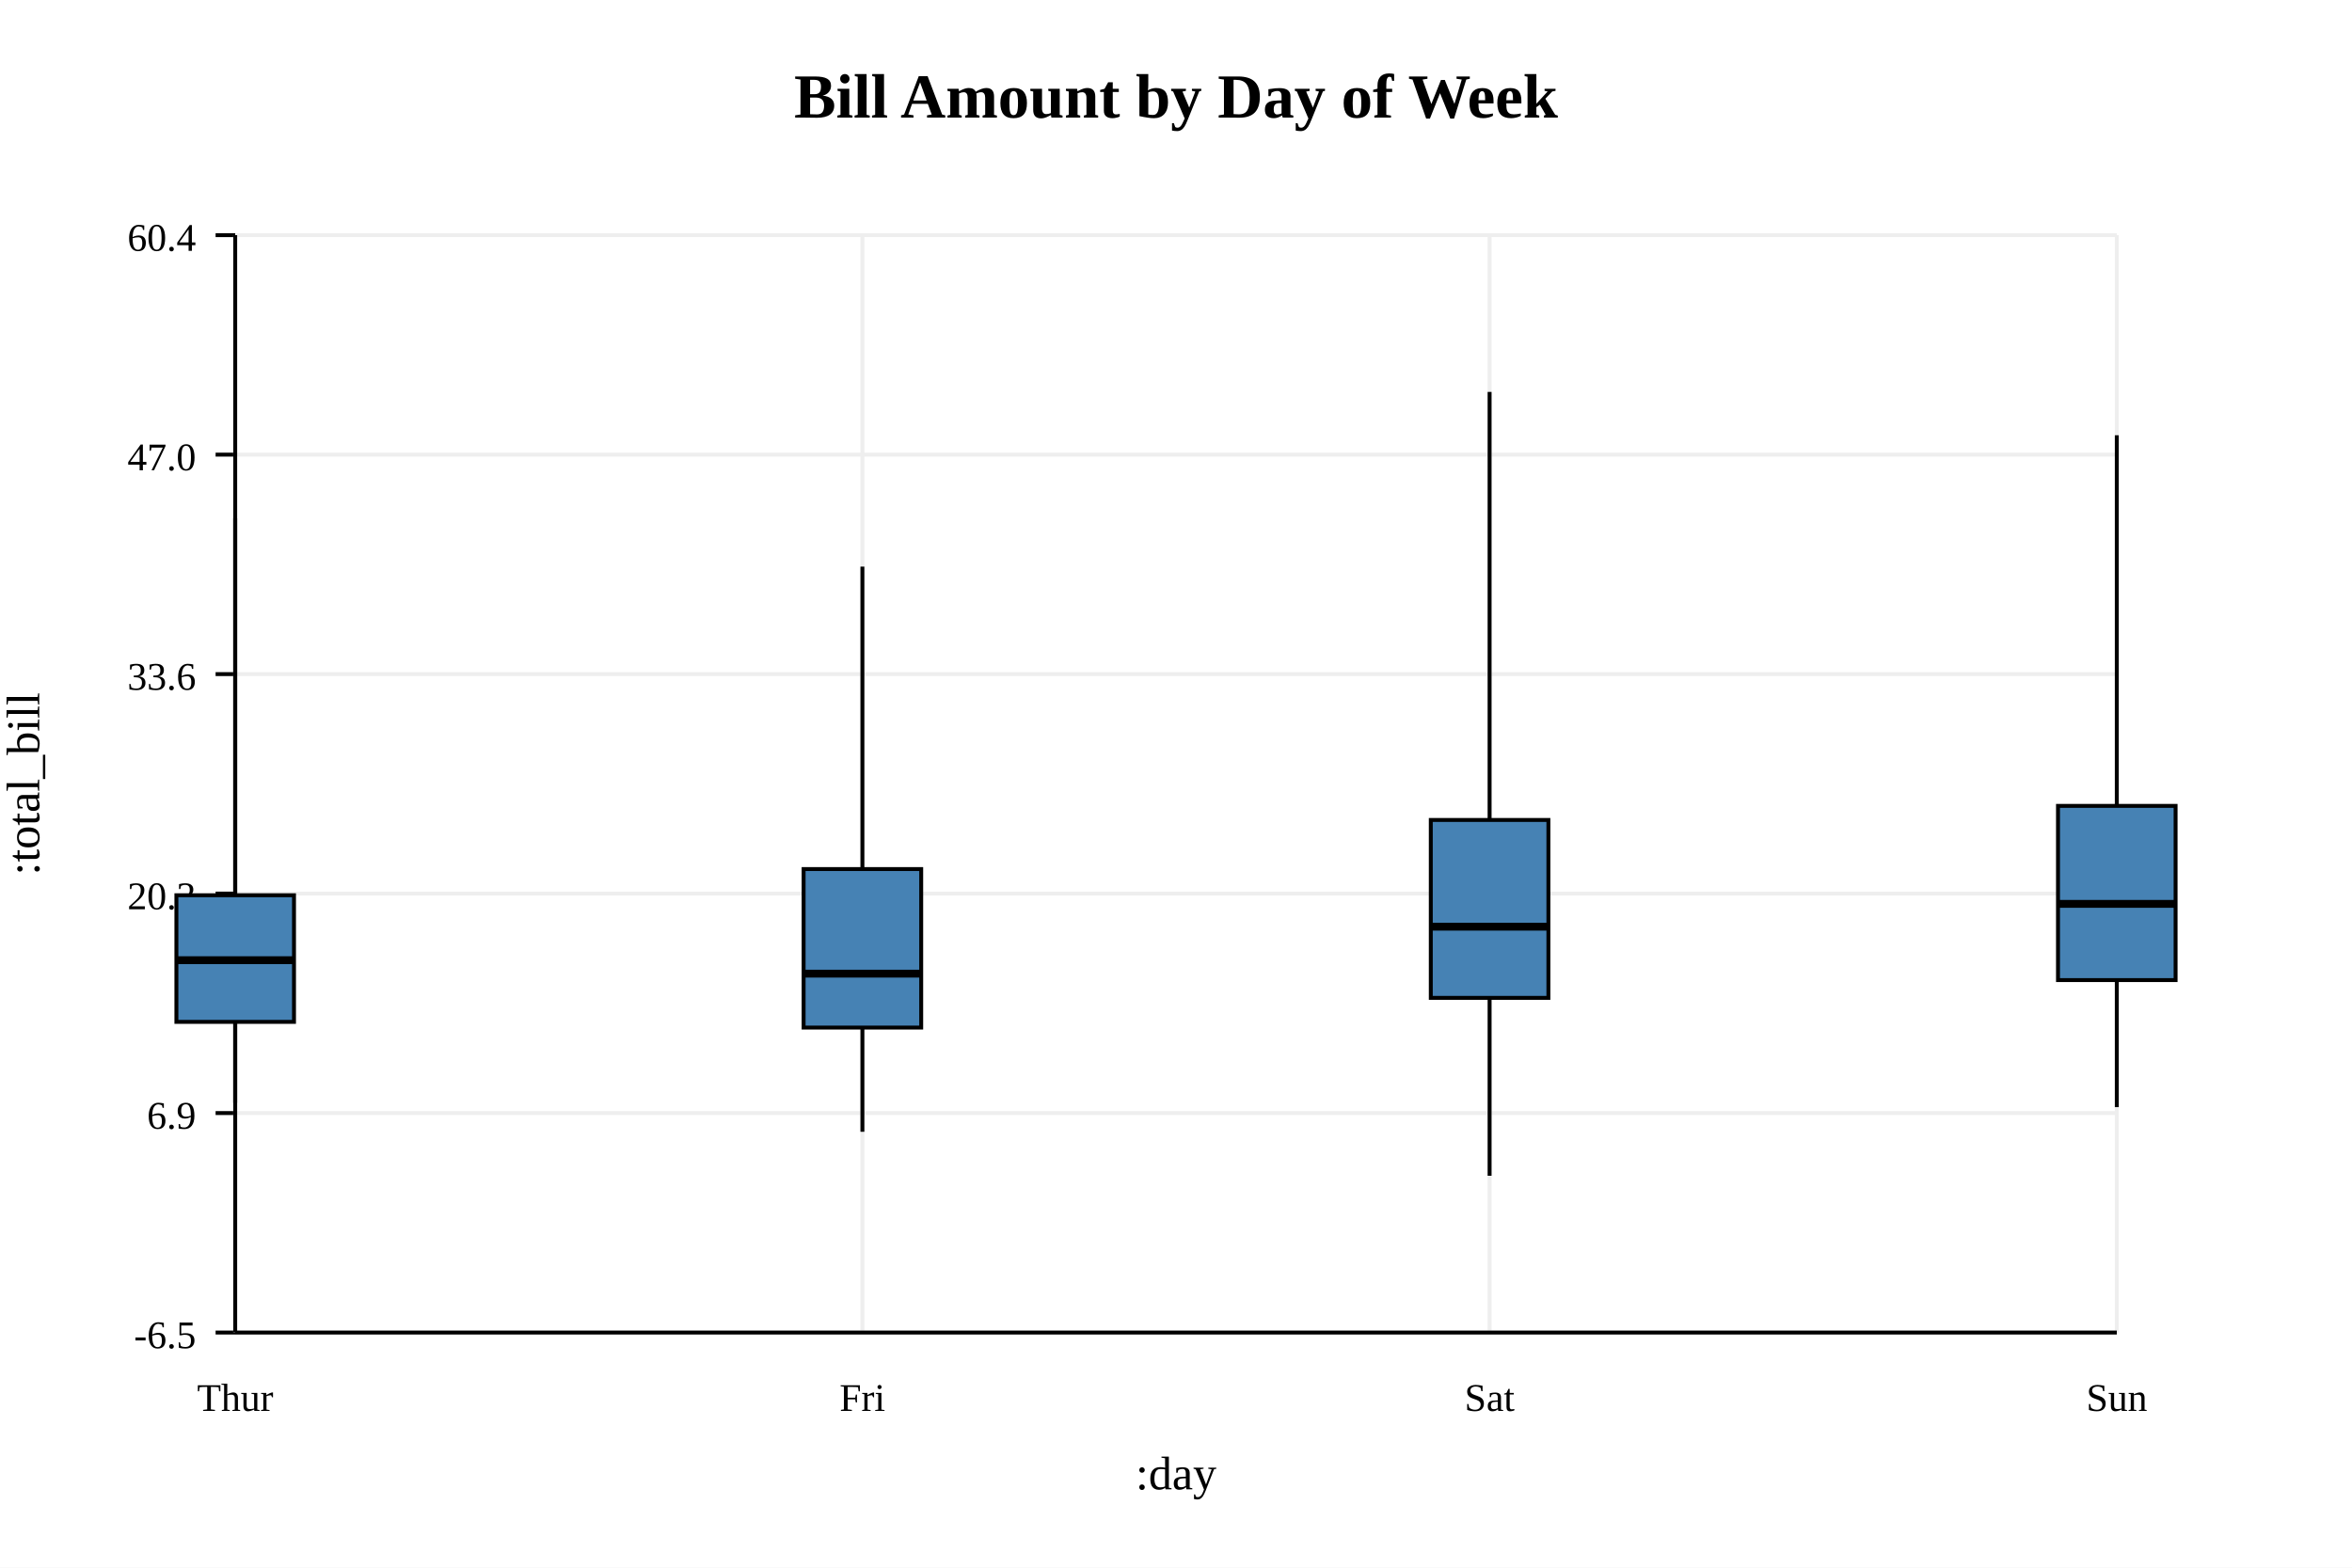
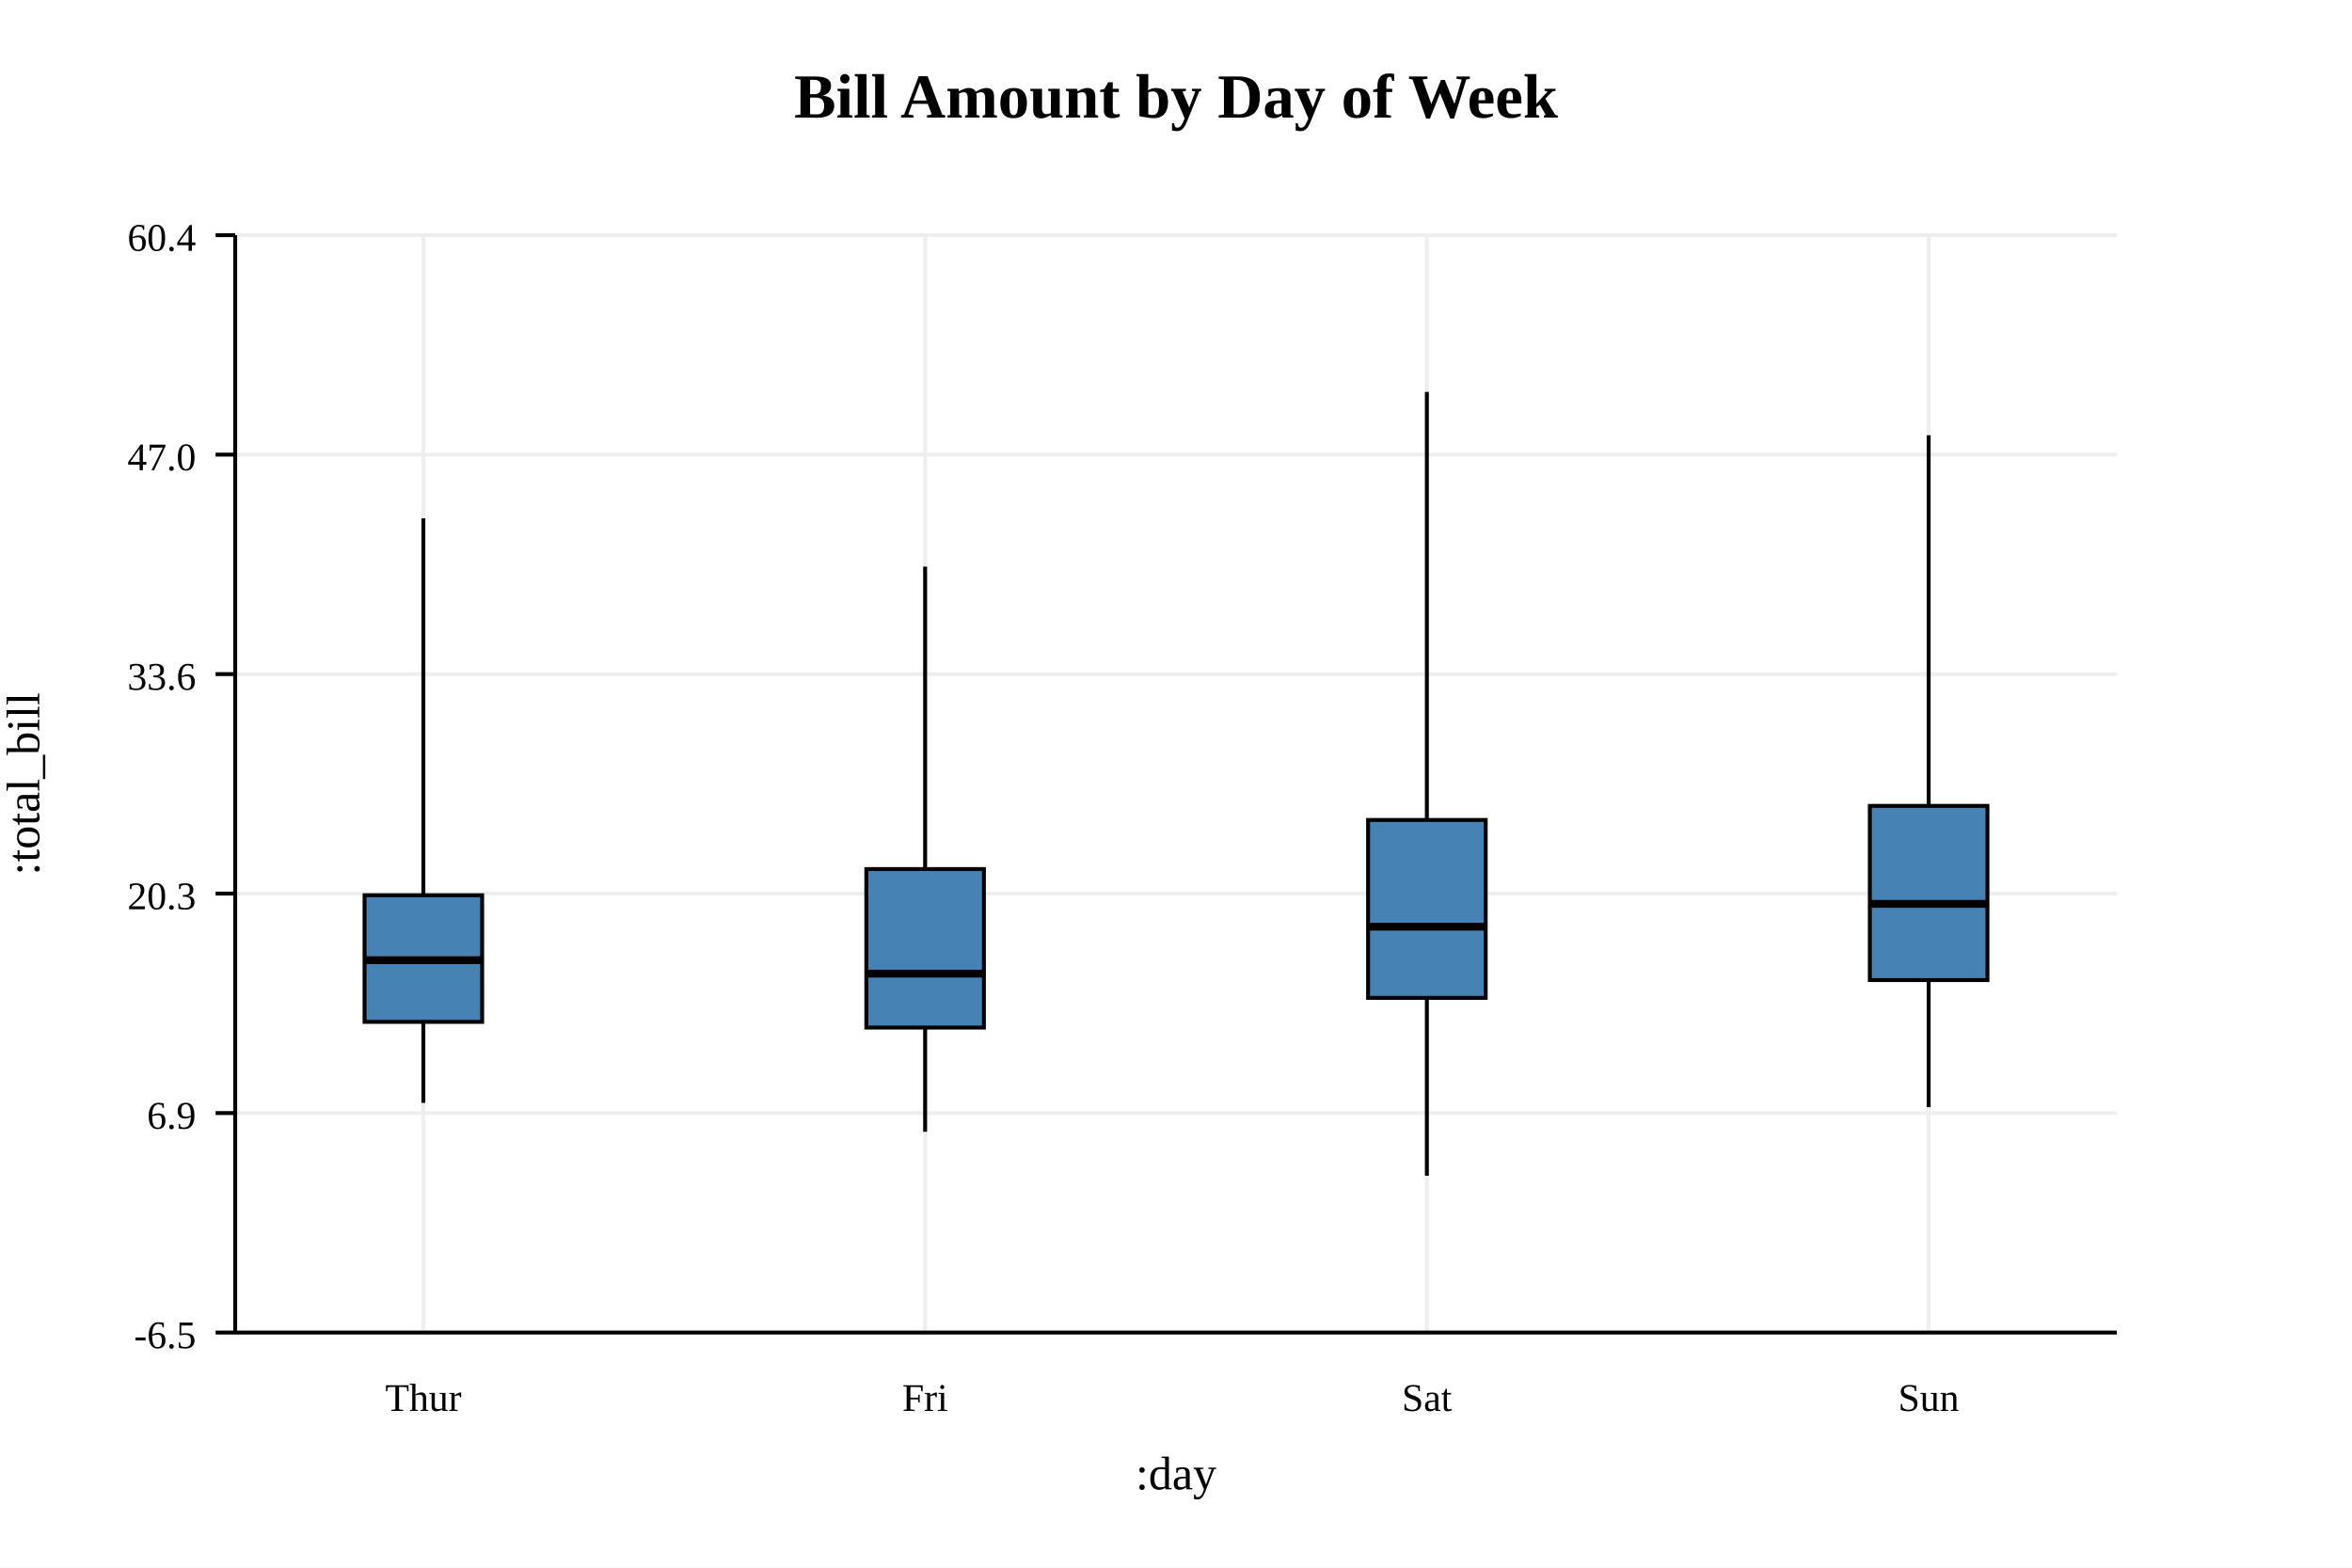
<svg xmlns="http://www.w3.org/2000/svg" width="600" height="400" version="1.1">
  <rect width="600" height="400" x="0" y="0" fill="#ffffff" />
  <line x1="60" x2="540" y1="340.0" y2="340.0" stroke-dasharray="none" stroke="#eeeeee" stroke-width="1" />
  <line x1="55" x2="60" y1="340.0" y2="340.0" stroke="#000000" stroke-width="1" />
  <text fill="#000000" font-size="10px" text-anchor="end" y="344.0" x="50"> -6.5</text>
  <line x1="60" x2="540" y1="284.0" y2="284.0" stroke-dasharray="none" stroke="#eeeeee" stroke-width="1" />
  <line x1="55" x2="60" y1="284.0" y2="284.0" stroke="#000000" stroke-width="1" />
  <text fill="#000000" font-size="10px" text-anchor="end" y="288.0" x="50"> 6.9</text>
  <line x1="60" x2="540" y1="228.0" y2="228.0" stroke-dasharray="none" stroke="#eeeeee" stroke-width="1" />
  <line x1="55" x2="60" y1="228.0" y2="228.0" stroke="#000000" stroke-width="1" />
  <text fill="#000000" font-size="10px" text-anchor="end" y="232.0" x="50"> 20.3</text>
  <line x1="60" x2="540" y1="172.0" y2="172.0" stroke-dasharray="none" stroke="#eeeeee" stroke-width="1" />
  <line x1="55" x2="60" y1="172.0" y2="172.0" stroke="#000000" stroke-width="1" />
  <text fill="#000000" font-size="10px" text-anchor="end" y="176.0" x="50"> 33.6</text>
  <line x1="60" x2="540" y1="116.0" y2="116.0" stroke-dasharray="none" stroke="#eeeeee" stroke-width="1" />
  <line x1="55" x2="60" y1="116.0" y2="116.0" stroke="#000000" stroke-width="1" />
  <text fill="#000000" font-size="10px" text-anchor="end" y="120.0" x="50"> 47.0</text>
  <line x1="60" x2="540" y1="60.0" y2="60.0" stroke-dasharray="none" stroke="#eeeeee" stroke-width="1" />
  <line x1="55" x2="60" y1="60.0" y2="60.0" stroke="#000000" stroke-width="1" />
  <text fill="#000000" font-size="10px" text-anchor="end" y="64.0" x="50"> 60.4</text>
-   <line x1="60.0" x2="60.0" y1="60" y2="340" stroke-dasharray="none" stroke="#eeeeee" stroke-width="1" />
-   <text fill="#000000" font-size="10px" text-anchor="middle" y="360" x="60.0"> Thur</text>
-   <line x1="220.0" x2="220.0" y1="60" y2="340" stroke-dasharray="none" stroke="#eeeeee" stroke-width="1" />
-   <text fill="#000000" font-size="10px" text-anchor="middle" y="360" x="220.0"> Fri</text>
-   <line x1="380.0" x2="380.0" y1="60" y2="340" stroke-dasharray="none" stroke="#eeeeee" stroke-width="1" />
-   <text fill="#000000" font-size="10px" text-anchor="middle" y="360" x="380.0"> Sat</text>
-   <line x1="540.0" x2="540.0" y1="60" y2="340" stroke-dasharray="none" stroke="#eeeeee" stroke-width="1" />
-   <text fill="#000000" font-size="10px" text-anchor="middle" y="360" x="540.0"> Sun</text>
+   <line x1="108.0" x2="108.0" y1="60" y2="340" stroke-dasharray="none" stroke="#eeeeee" stroke-width="1" />
+   <text fill="#000000" font-size="10px" text-anchor="middle" y="360" x="108.0"> Thur</text>
+   <line x1="236.0" x2="236.0" y1="60" y2="340" stroke-dasharray="none" stroke="#eeeeee" stroke-width="1" />
+   <text fill="#000000" font-size="10px" text-anchor="middle" y="360" x="236.0"> Fri</text>
+   <line x1="364.0" x2="364.0" y1="60" y2="340" stroke-dasharray="none" stroke="#eeeeee" stroke-width="1" />
+   <text fill="#000000" font-size="10px" text-anchor="middle" y="360" x="364.0"> Sat</text>
+   <line x1="492.0" x2="492.0" y1="60" y2="340" stroke-dasharray="none" stroke="#eeeeee" stroke-width="1" />
+   <text fill="#000000" font-size="10px" text-anchor="middle" y="360" x="492.0"> Sun</text>
  <line x1="60" x2="60" y1="60" y2="340" stroke="#000000" stroke-width="1" />
  <line x1="60" x2="540" y1="340" y2="340" stroke="#000000" stroke-width="1" />
  <text fill="#000000" font-size="12px" text-anchor="middle" y="380" x="300"> :day</text>
  <text transform="rotate(-90 10 200)" fill="#000000" font-size="12px" text-anchor="middle" y="200" x="10"> :total_bill</text>
-   <line x1="60.0" x2="60.0" y1="281.399" y2="132.258" stroke="black" />
-   <rect width="30" height="32.31" x="45.0" y="228.425" stroke="black" fill="steelblue" />
-   <line x1="45.0" x2="75.0" y1="244.994" y2="244.994" stroke="black" stroke-width="2" />
-   <line x1="220.0" x2="220.0" y1="288.773" y2="144.575" stroke="black" />
-   <rect width="30" height="40.448" x="205.0" y="221.743" stroke="black" fill="steelblue" />
-   <line x1="205.0" x2="235.0" y1="248.429" y2="248.429" stroke="black" stroke-width="2" />
-   <line x1="380.0" x2="380.0" y1="300.0" y2="100" stroke="black" />
-   <rect width="30" height="45.392" x="365.0" y="209.217" stroke="black" fill="steelblue" />
-   <line x1="365.0" x2="395.0" y1="236.447" y2="236.447" stroke="black" stroke-width="2" />
-   <line x1="540.0" x2="540.0" y1="282.488" y2="111.06" stroke="black" />
-   <rect width="30" height="44.449" x="525.0" y="205.624" stroke="black" fill="steelblue" />
-   <line x1="525.0" x2="555.0" y1="230.624" y2="230.624" stroke="black" stroke-width="2" />
+   <line x1="108.0" x2="108.0" y1="281.399" y2="132.258" stroke="black" />
+   <rect width="30" height="32.31" x="93.0" y="228.425" stroke="black" fill="steelblue" />
+   <line x1="93.0" x2="123.0" y1="244.994" y2="244.994" stroke="black" stroke-width="2" />
+   <line x1="236.0" x2="236.0" y1="288.773" y2="144.575" stroke="black" />
+   <rect width="30" height="40.448" x="221.0" y="221.743" stroke="black" fill="steelblue" />
+   <line x1="221.0" x2="251.0" y1="248.429" y2="248.429" stroke="black" stroke-width="2" />
+   <line x1="364.0" x2="364.0" y1="300.0" y2="100" stroke="black" />
+   <rect width="30" height="45.392" x="349.0" y="209.217" stroke="black" fill="steelblue" />
+   <line x1="349.0" x2="379.0" y1="236.447" y2="236.447" stroke="black" stroke-width="2" />
+   <line x1="492.0" x2="492.0" y1="282.488" y2="111.06" stroke="black" />
+   <rect width="30" height="44.449" x="477.0" y="205.624" stroke="black" fill="steelblue" />
+   <line x1="477.0" x2="507.0" y1="230.624" y2="230.624" stroke="black" stroke-width="2" />
  <text font-weight="bold" fill="#000000" font-size="16px" text-anchor="middle" y="30" x="300"> Bill Amount by Day of Week</text>
</svg>
